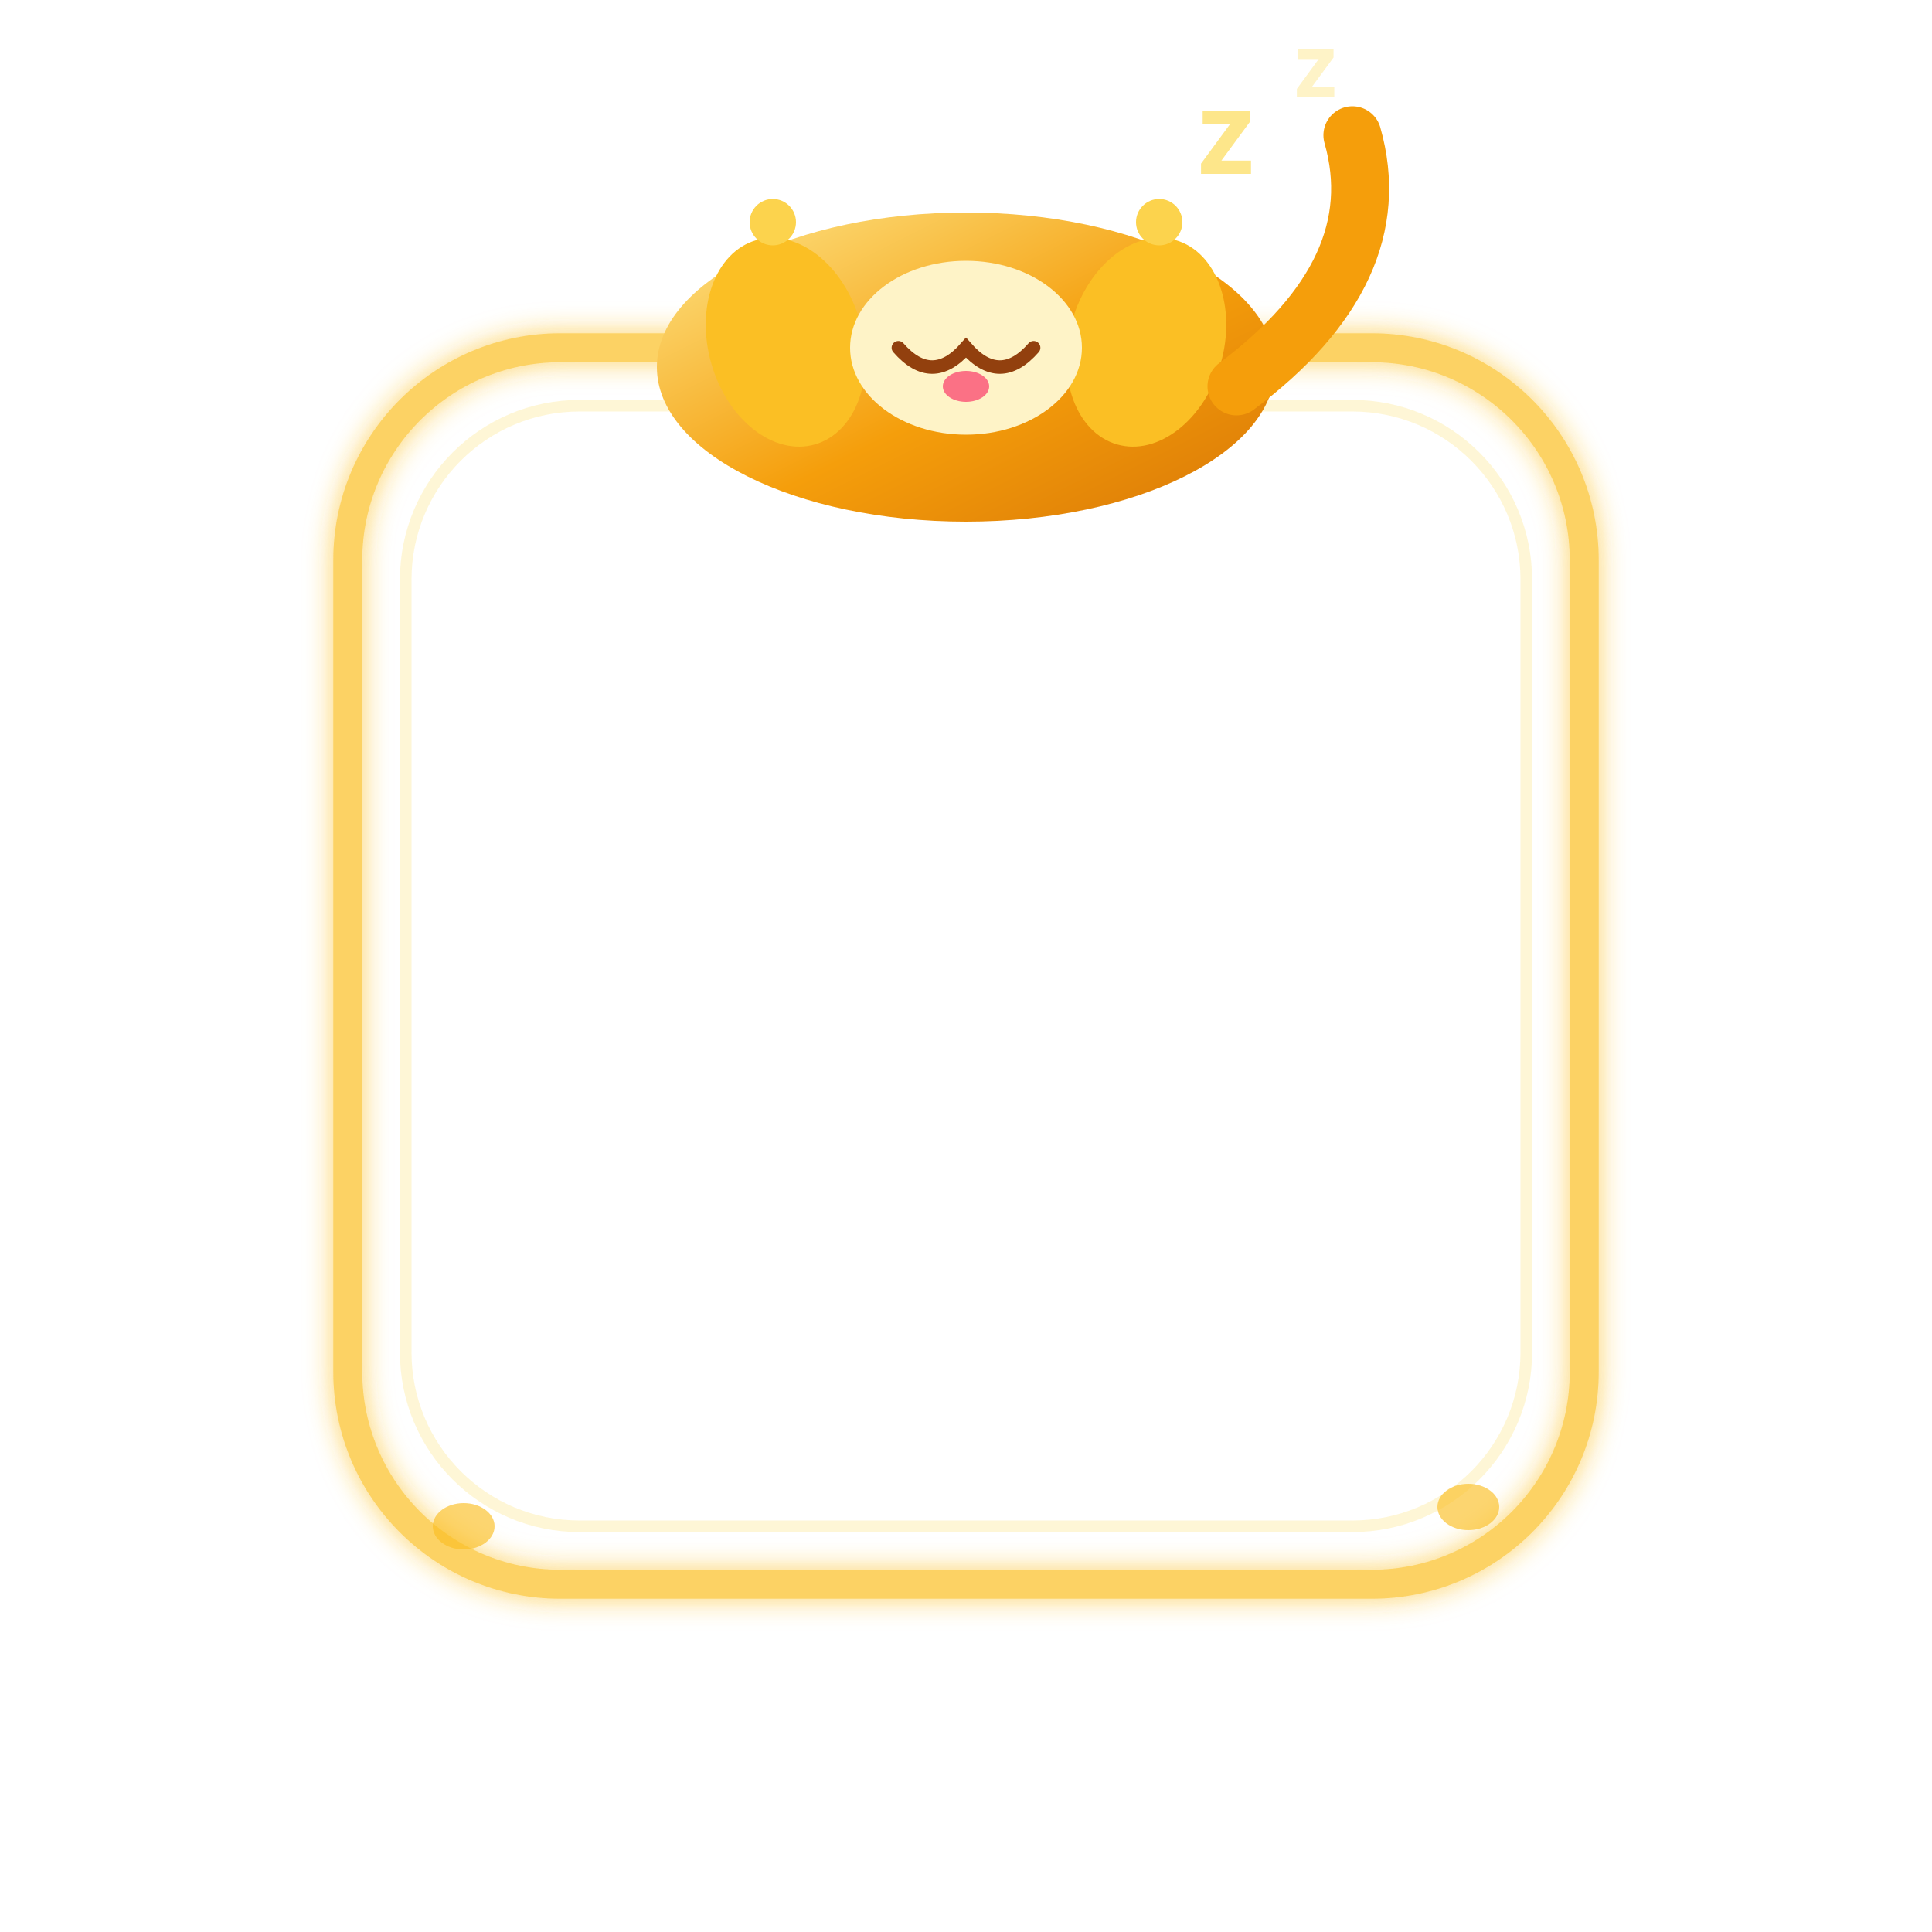
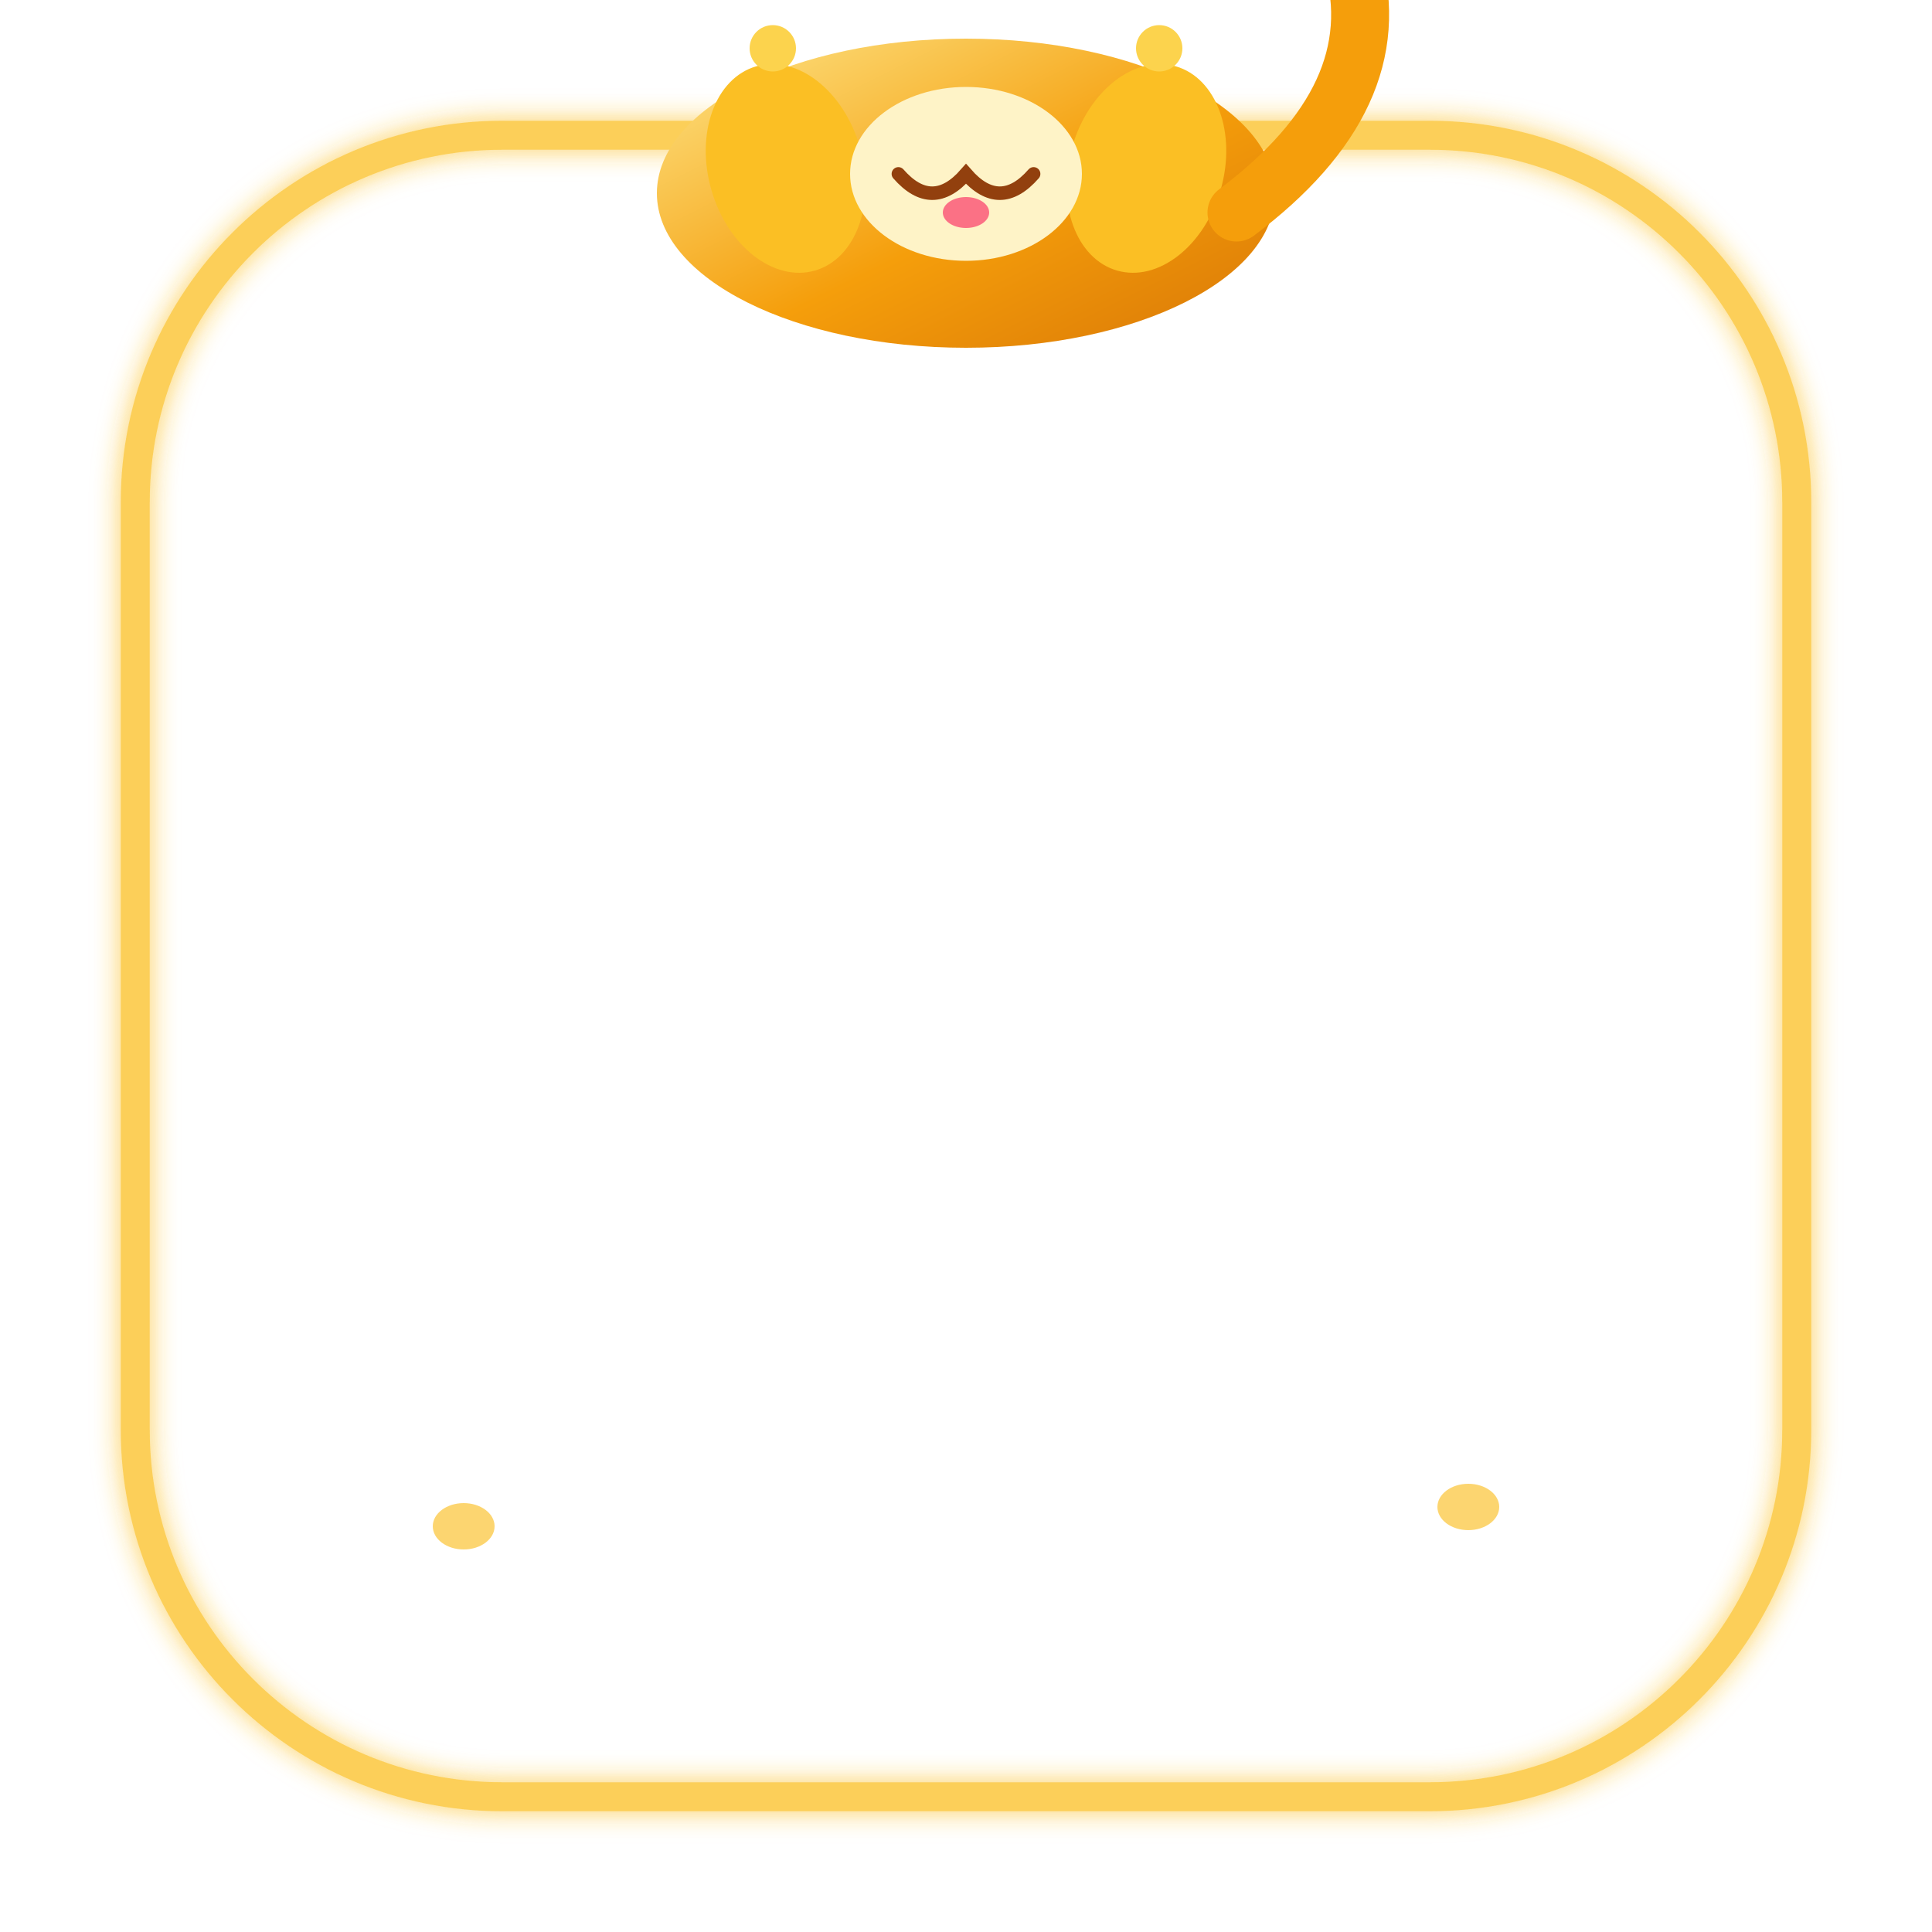
<svg xmlns="http://www.w3.org/2000/svg" viewBox="0 0 200 200" width="200" height="200" fill="none">
  <defs>
    <linearGradient id="fur" x1="0%" y1="0%" x2="100%" y2="100%">
      <stop offset="0%" stop-color="#fde68a" />
      <stop offset="55%" stop-color="#f59e0b" />
      <stop offset="100%" stop-color="#d97706" />
    </linearGradient>
    <filter id="soft" x="-30%" y="-30%" width="160%" height="160%">
      <feGaussianBlur stdDeviation="1.4" result="b" />
      <feMerge>
        <feMergeNode in="b" />
        <feMergeNode in="SourceGraphic" />
      </feMerge>
    </filter>
  </defs>
-   <rect x="36" y="36" width="128" height="128" rx="22" ry="22" stroke="#fbbf24" stroke-width="3" opacity="0.7" filter="url(#soft)">
+   <rect x="14" y="14" width="172" height="172" rx="38" ry="38" stroke="#fbbf24" stroke-width="3" opacity="0.75" filter="url(#soft)">
    <animate attributeName="opacity" values="0.45;0.85;0.45" dur="2.8s" repeatCount="indefinite" />
  </rect>
-   <rect x="42" y="42" width="116" height="116" rx="18" ry="18" stroke="#fde68a" stroke-width="1.2" opacity="0.35" />
-   <g transform="translate(100,28)">
+   <g transform="translate(100,10)">
    <ellipse cx="0" cy="10" rx="32" ry="16" fill="url(#fur)" />
    <ellipse cx="-20" cy="2" rx="8" ry="11" fill="#fbbf24" transform="rotate(-16)" />
    <ellipse cx="20" cy="2" rx="8" ry="11" fill="#fbbf24" transform="rotate(16)" />
    <circle cx="-20" cy="-5" r="2.4" fill="#fcd34d" />
    <circle cx="20" cy="-5" r="2.4" fill="#fcd34d" />
    <ellipse cx="0" cy="8" rx="12" ry="9" fill="#fef3c7" />
    <path d="M-7,8 Q-3.5,12 0,8 Q3.5,12 7,8" stroke="#92400e" stroke-width="1.4" stroke-linecap="round" />
    <ellipse cx="0" cy="12" rx="2.4" ry="1.6" fill="#fb7185" />
    <path d="M28,12 Q44,0 40,-14" stroke="#f59e0b" stroke-width="6" stroke-linecap="round">
      <animate attributeName="d" values="M28,12 Q44,0 40,-14;M28,12 Q46,6 42,-8;M28,12 Q44,0 40,-14" dur="2.4s" repeatCount="indefinite" />
    </path>
    <text x="24" y="-10" fill="#fde68a" font-size="12" font-family="Segoe UI,sans-serif" font-weight="700">
      z
      <animate attributeName="opacity" values="0.15;1;0.15" dur="1.8s" repeatCount="indefinite" />
      <animate attributeName="y" values="-10;-20;-10" dur="1.8s" repeatCount="indefinite" />
    </text>
    <text x="34" y="-18" fill="#fef3c7" font-size="9" font-family="Segoe UI,sans-serif" font-weight="700">
      z
      <animate attributeName="opacity" values="0.1;0.9;0.1" dur="1.8s" begin="0.25s" repeatCount="indefinite" />
      <animate attributeName="y" values="-18;-28;-18" dur="1.8s" begin="0.25s" repeatCount="indefinite" />
    </text>
  </g>
  <g opacity="0.65">
    <ellipse cx="48" cy="158" rx="3.2" ry="2.4" fill="#fbbf24">
      <animate attributeName="opacity" values="0.25;0.85;0.25" dur="2s" repeatCount="indefinite" />
    </ellipse>
    <ellipse cx="152" cy="156" rx="3.2" ry="2.4" fill="#fbbf24">
      <animate attributeName="opacity" values="0.2;0.75;0.2" dur="2.2s" begin="0.4s" repeatCount="indefinite" />
    </ellipse>
  </g>
</svg>
